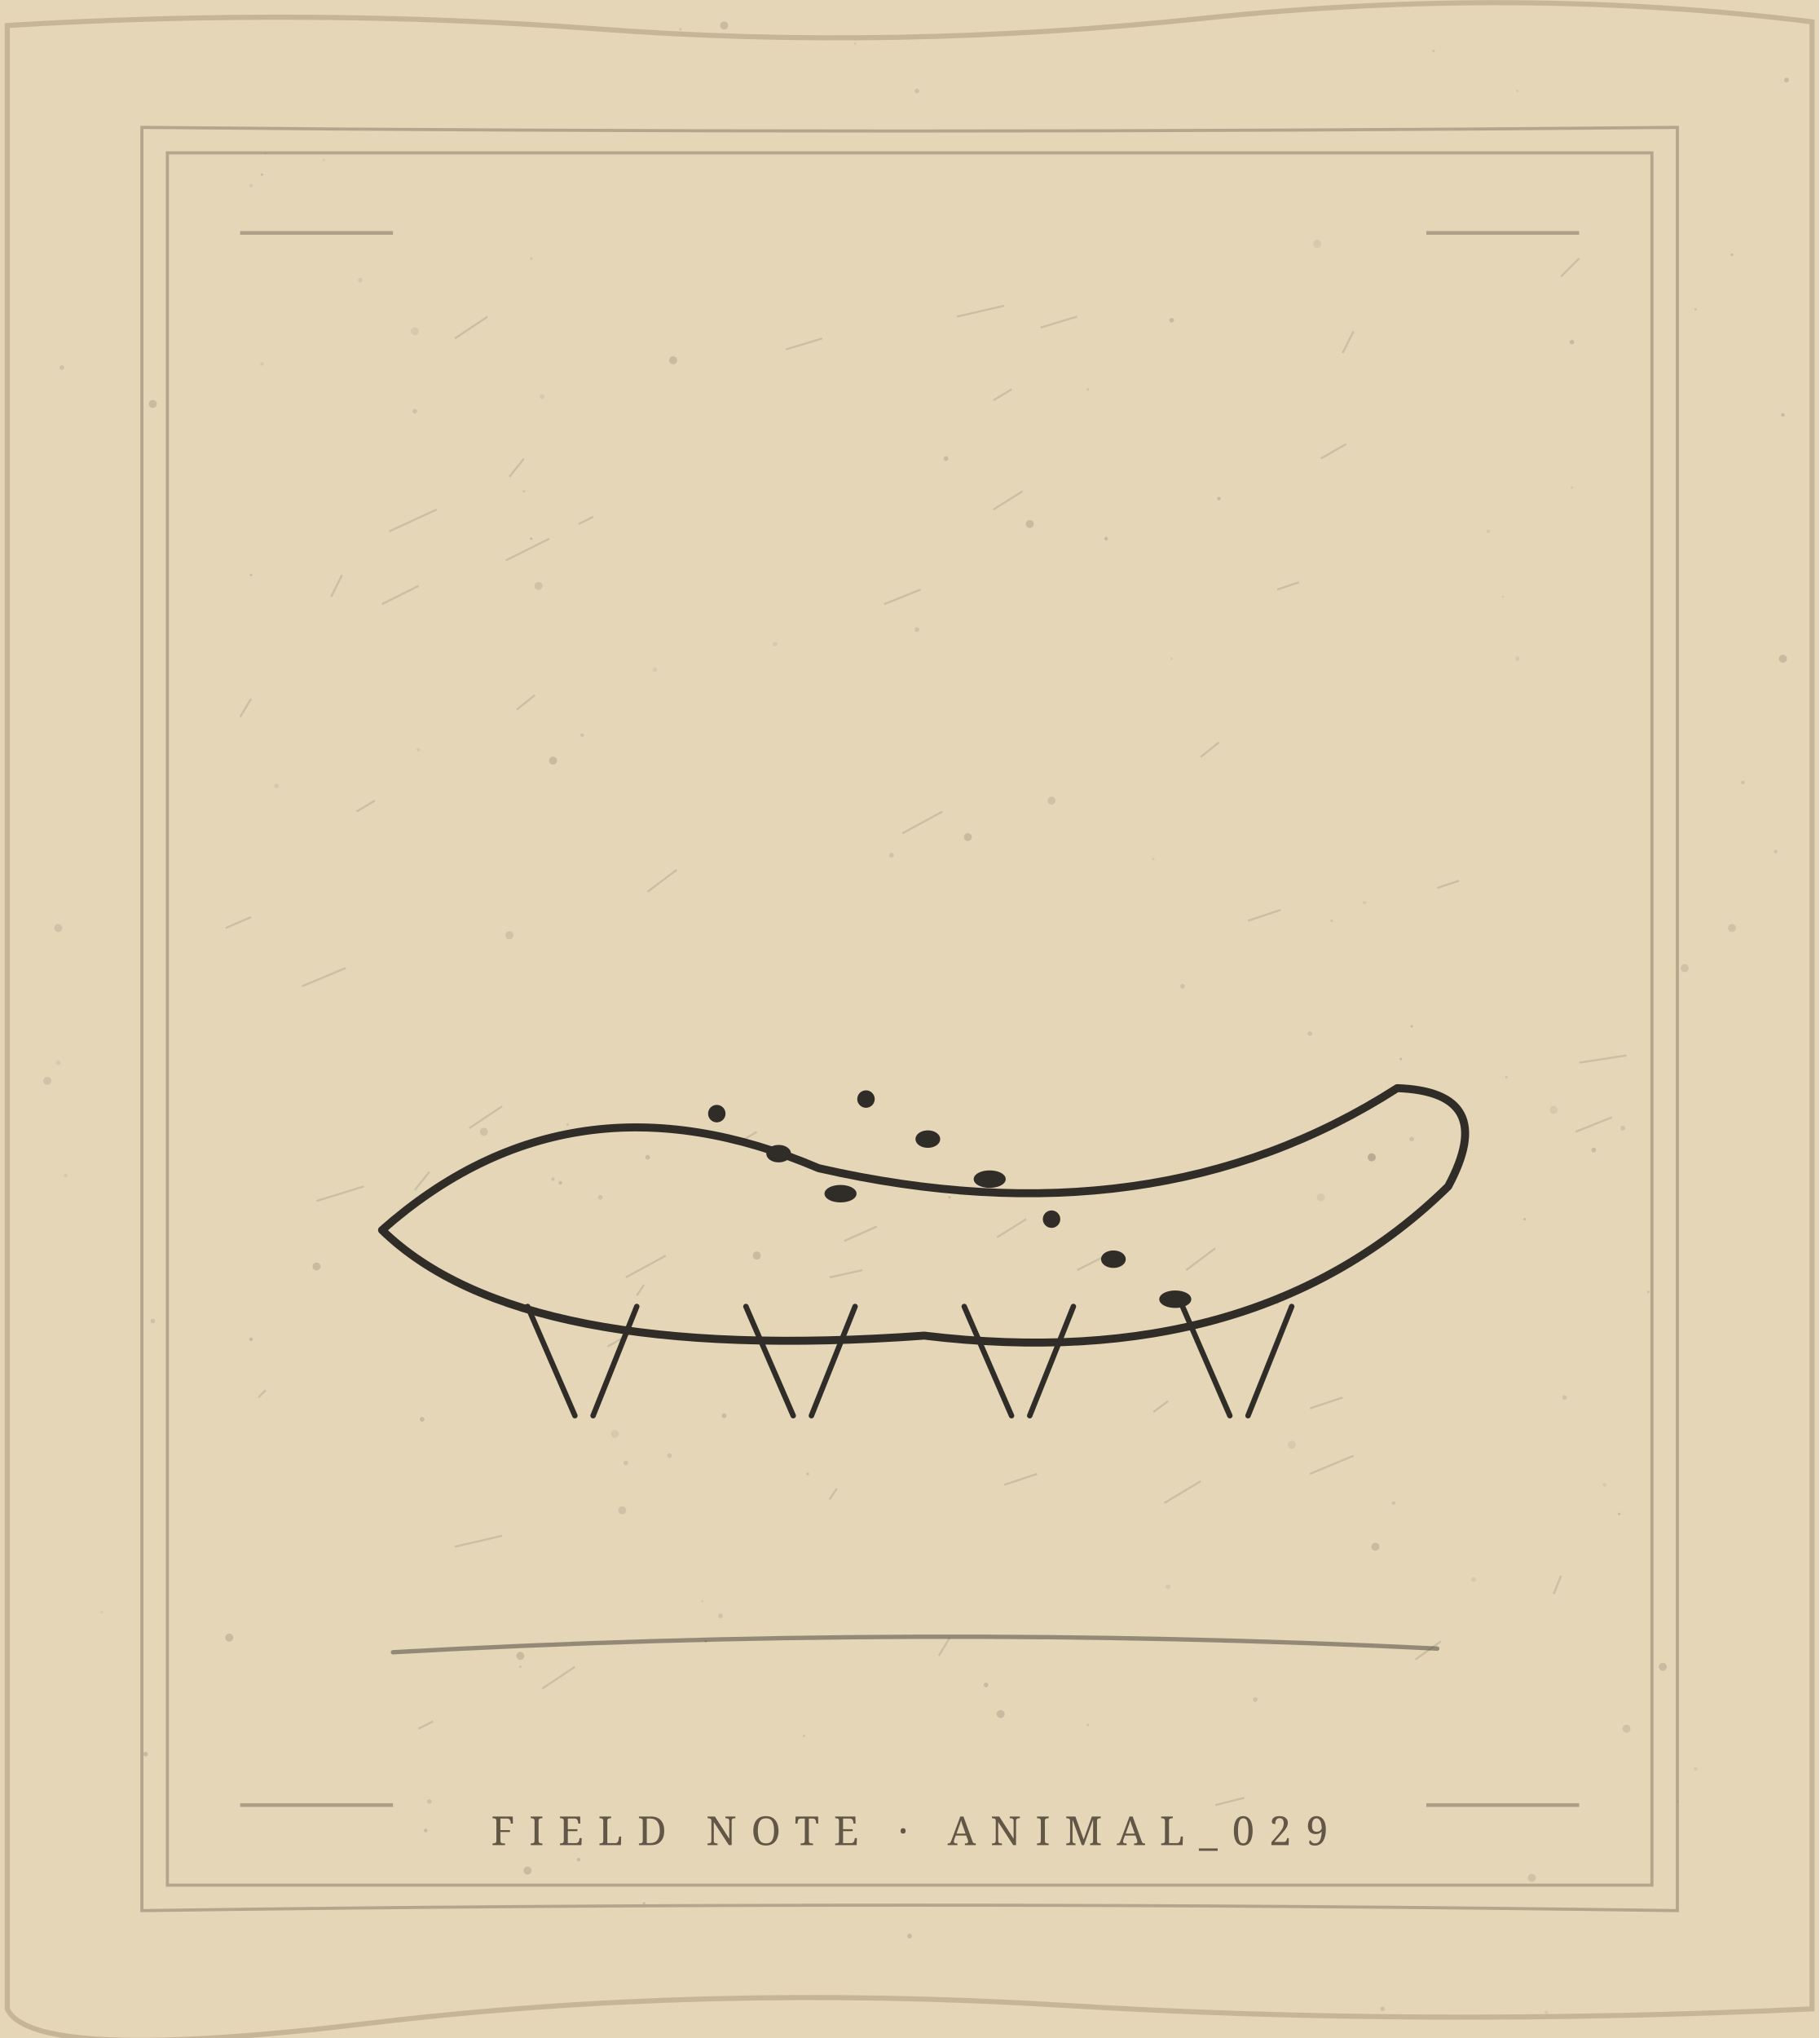
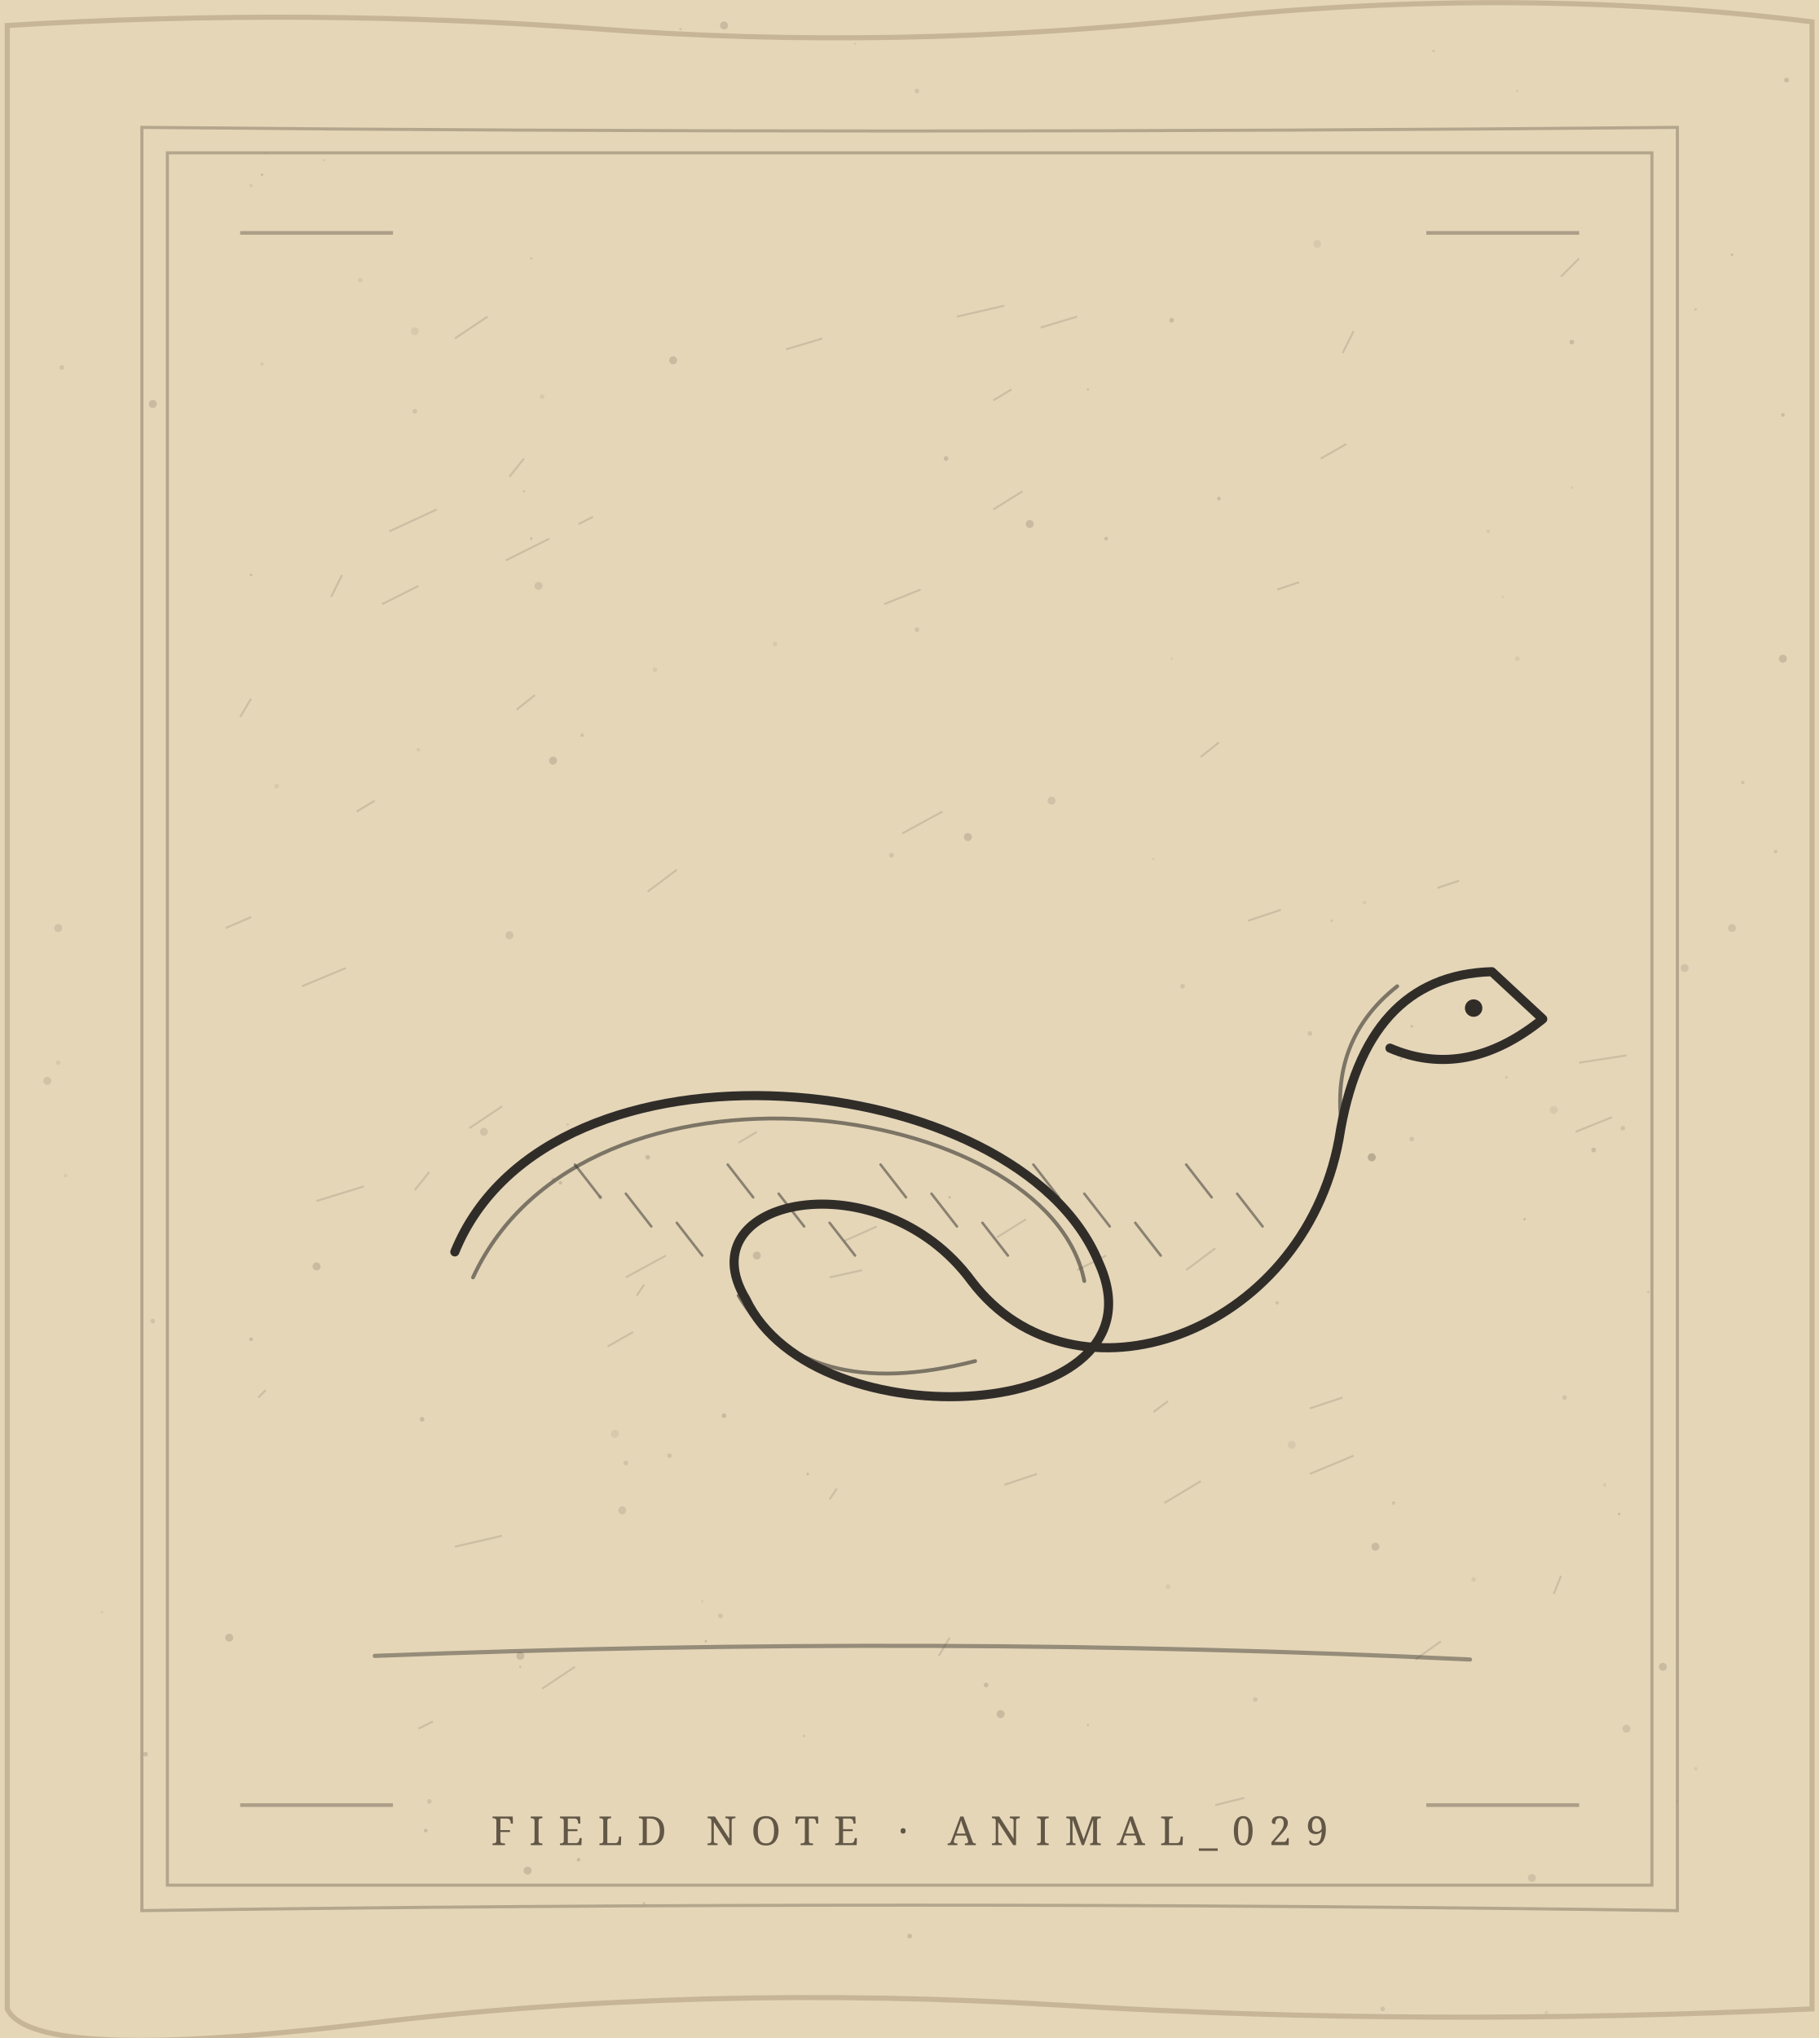
<svg xmlns="http://www.w3.org/2000/svg" viewBox="0 0 500 560" role="img" aria-label="Doğa defterinde kara kalem tür çizimi">
  <rect width="500" height="560" fill="#e5d6b8" />
  <path d="M2 7 Q85 2 165 8 T331 5 T498 6 V552 Q391 557 292 551 T101 556 T2 552 Z" fill="none" stroke="#9c8967" stroke-width="1.4" opacity=".42" />
  <path d="M39 35 Q246 37 461 35 V525 Q251 522 39 525 Z M46 42 H454 V518 H46 Z" fill="none" stroke="#776c57" stroke-width=".85" opacity=".46" />
  <path d="M66 64 h42 M392 64 h42 M66 496 h42 M392 496 h42" stroke="#655b4b" opacity=".45" />
  <circle cx="177" cy="523" r="0.35" fill="#736958" opacity="0.25" />
  <circle cx="114" cy="113" r="0.65" fill="#736958" opacity="0.18" />
  <circle cx="427" cy="305" r="1.1" fill="#736958" opacity="0.12" />
  <circle cx="351" cy="358" r="0.5" fill="#736958" opacity="0.18" />
  <circle cx="275" cy="471" r="1.1" fill="#736958" opacity="0.25" />
  <circle cx="152" cy="324" r="0.5" fill="#736958" opacity="0.18" />
  <circle cx="184" cy="400" r="0.65" fill="#736958" opacity="0.18" />
  <circle cx="271" cy="463" r="0.65" fill="#736958" opacity="0.25" />
  <circle cx="69" cy="158" r="0.35" fill="#736958" opacity="0.25" />
  <circle cx="360" cy="284" r="0.65" fill="#736958" opacity="0.18" />
  <circle cx="222" cy="405" r="0.35" fill="#736958" opacity="0.25" />
  <circle cx="69" cy="368" r="0.5" fill="#736958" opacity="0.25" />
  <circle cx="42" cy="111" r="1.1" fill="#736958" opacity="0.25" />
  <circle cx="476" cy="255" r="1.1" fill="#736958" opacity="0.18" />
  <circle cx="154" cy="325" r="0.5" fill="#736958" opacity="0.25" />
  <circle cx="446" cy="310" r="0.65" fill="#736958" opacity="0.18" />
  <circle cx="432" cy="94" r="0.65" fill="#736958" opacity="0.25" />
  <circle cx="317" cy="236" r="0.35" fill="#736958" opacity="0.12" />
  <circle cx="235" cy="12" r="0.35" fill="#736958" opacity="0.12" />
  <circle cx="185" cy="99" r="1.1" fill="#736958" opacity="0.25" />
  <circle cx="199" cy="389" r="0.65" fill="#736958" opacity="0.25" />
  <circle cx="133" cy="311" r="1.1" fill="#736958" opacity="0.18" />
  <circle cx="362" cy="67" r="1.1" fill="#736958" opacity="0.12" />
  <circle cx="363" cy="329" r="1.1" fill="#736958" opacity="0.12" />
  <circle cx="143" cy="455" r="1.1" fill="#736958" opacity="0.25" />
  <circle cx="377" cy="318" r="1.1" fill="#736958" opacity="0.18" />
  <circle cx="117" cy="503" r="0.5" fill="#736958" opacity="0.25" />
  <circle cx="355" cy="397" r="1.1" fill="#736958" opacity="0.12" />
  <circle cx="490" cy="114" r="0.5" fill="#736958" opacity="0.25" />
  <circle cx="414" cy="296" r="0.35" fill="#736958" opacity="0.18" />
  <circle cx="180" cy="184" r="0.65" fill="#736958" opacity="0.12" />
  <circle cx="425" cy="553" r="0.5" fill="#736958" opacity="0.12" />
  <circle cx="409" cy="146" r="0.5" fill="#736958" opacity="0.12" />
  <circle cx="260" cy="126" r="0.65" fill="#736958" opacity="0.25" />
  <circle cx="199" cy="7" r="1.1" fill="#736958" opacity="0.25" />
  <circle cx="193" cy="440" r="0.35" fill="#736958" opacity="0.12" />
  <circle cx="144" cy="135" r="0.35" fill="#736958" opacity="0.18" />
  <circle cx="417" cy="181" r="0.65" fill="#736958" opacity="0.12" />
  <circle cx="466" cy="486" r="0.5" fill="#736958" opacity="0.12" />
  <circle cx="388" cy="313" r="0.65" fill="#736958" opacity="0.18" />
  <circle cx="266" cy="230" r="1.1" fill="#736958" opacity="0.25" />
  <circle cx="72" cy="48" r="0.35" fill="#736958" opacity="0.25" />
  <circle cx="335" cy="137" r="0.5" fill="#736958" opacity="0.25" />
  <circle cx="73" cy="42" r="0.35" fill="#736958" opacity="0.12" />
  <circle cx="304" cy="148" r="0.5" fill="#736958" opacity="0.25" />
  <circle cx="345" cy="467" r="0.65" fill="#736958" opacity="0.18" />
  <circle cx="322" cy="88" r="0.65" fill="#736958" opacity="0.25" />
  <circle cx="165" cy="329" r="0.65" fill="#736958" opacity="0.18" />
  <circle cx="419" cy="335" r="0.35" fill="#736958" opacity="0.25" />
  <circle cx="463" cy="266" r="1.1" fill="#736958" opacity="0.18" />
  <circle cx="441" cy="408" r="0.5" fill="#736958" opacity="0.12" />
  <circle cx="388" cy="282" r="0.35" fill="#736958" opacity="0.25" />
  <circle cx="221" cy="477" r="0.35" fill="#736958" opacity="0.18" />
  <circle cx="385" cy="291" r="0.35" fill="#736958" opacity="0.25" />
  <circle cx="13" cy="297" r="1.1" fill="#736958" opacity="0.18" />
  <circle cx="445" cy="416" r="0.35" fill="#736958" opacity="0.25" />
  <circle cx="17" cy="101" r="0.65" fill="#736958" opacity="0.18" />
  <circle cx="430" cy="384" r="0.65" fill="#736958" opacity="0.18" />
  <circle cx="42" cy="363" r="0.65" fill="#736958" opacity="0.18" />
  <circle cx="394" cy="14" r="0.35" fill="#736958" opacity="0.18" />
  <circle cx="252" cy="173" r="0.65" fill="#736958" opacity="0.18" />
  <circle cx="149" cy="109" r="0.65" fill="#736958" opacity="0.12" />
  <circle cx="89" cy="44" r="0.35" fill="#736958" opacity="0.12" />
  <circle cx="208" cy="345" r="1.1" fill="#736958" opacity="0.25" />
  <circle cx="380" cy="552" r="0.65" fill="#736958" opacity="0.18" />
  <circle cx="366" cy="253" r="0.35" fill="#736958" opacity="0.18" />
  <circle cx="476" cy="70" r="0.35" fill="#736958" opacity="0.25" />
  <circle cx="438" cy="316" r="0.65" fill="#736958" opacity="0.25" />
  <circle cx="321" cy="436" r="0.65" fill="#736958" opacity="0.12" />
  <circle cx="76" cy="216" r="0.65" fill="#736958" opacity="0.12" />
  <circle cx="152" cy="209" r="1.1" fill="#736958" opacity="0.25" />
  <circle cx="99" cy="77" r="0.65" fill="#736958" opacity="0.12" />
  <circle cx="148" cy="161" r="1.1" fill="#736958" opacity="0.18" />
  <circle cx="250" cy="532" r="0.65" fill="#736958" opacity="0.25" />
  <circle cx="375" cy="248" r="0.5" fill="#736958" opacity="0.12" />
  <circle cx="16" cy="255" r="1.1" fill="#736958" opacity="0.18" />
  <circle cx="213" cy="177" r="0.65" fill="#736958" opacity="0.12" />
  <circle cx="178" cy="318" r="0.65" fill="#736958" opacity="0.25" />
  <circle cx="169" cy="394" r="1.1" fill="#736958" opacity="0.12" />
  <circle cx="156" cy="309" r="0.35" fill="#736958" opacity="0.18" />
  <circle cx="479" cy="215" r="0.5" fill="#736958" opacity="0.18" />
  <circle cx="116" cy="390" r="0.65" fill="#736958" opacity="0.25" />
  <circle cx="194" cy="451" r="0.35" fill="#736958" opacity="0.25" />
  <circle cx="114" cy="91" r="1.1" fill="#736958" opacity="0.12" />
  <circle cx="40" cy="482" r="0.65" fill="#736958" opacity="0.25" />
  <circle cx="171" cy="415" r="1.1" fill="#736958" opacity="0.18" />
  <circle cx="146" cy="71" r="0.35" fill="#736958" opacity="0.18" />
  <circle cx="146" cy="148" r="0.35" fill="#736958" opacity="0.25" />
  <circle cx="63" cy="450" r="1.1" fill="#736958" opacity="0.25" />
  <circle cx="488" cy="234" r="0.5" fill="#736958" opacity="0.18" />
  <circle cx="28" cy="443" r="0.35" fill="#736958" opacity="0.12" />
  <circle cx="377" cy="318" r="1.1" fill="#736958" opacity="0.25" />
  <circle cx="299" cy="107" r="0.35" fill="#736958" opacity="0.18" />
  <circle cx="421" cy="516" r="1.1" fill="#736958" opacity="0.18" />
  <circle cx="378" cy="425" r="1.1" fill="#736958" opacity="0.25" />
  <circle cx="160" cy="202" r="0.5" fill="#736958" opacity="0.18" />
  <circle cx="491" cy="22" r="0.65" fill="#736958" opacity="0.25" />
  <circle cx="18" cy="323" r="0.5" fill="#736958" opacity="0.12" />
  <circle cx="457" cy="458" r="1.1" fill="#736958" opacity="0.25" />
  <circle cx="461" cy="495" r="0.35" fill="#736958" opacity="0.12" />
  <circle cx="453" cy="355" r="0.35" fill="#736958" opacity="0.18" />
  <circle cx="283" cy="144" r="1.1" fill="#736958" opacity="0.25" />
  <circle cx="417" cy="25" r="0.35" fill="#736958" opacity="0.12" />
  <circle cx="432" cy="134" r="0.35" fill="#736958" opacity="0.12" />
  <circle cx="72" cy="100" r="0.5" fill="#736958" opacity="0.12" />
  <circle cx="69" cy="51" r="0.5" fill="#736958" opacity="0.12" />
  <circle cx="115" cy="206" r="0.5" fill="#736958" opacity="0.12" />
  <circle cx="187" cy="8" r="0.35" fill="#736958" opacity="0.18" />
  <circle cx="447" cy="475" r="1.1" fill="#736958" opacity="0.18" />
  <circle cx="261" cy="329" r="0.35" fill="#736958" opacity="0.25" />
  <circle cx="159" cy="511" r="0.5" fill="#736958" opacity="0.25" />
  <circle cx="16" cy="292" r="0.65" fill="#736958" opacity="0.12" />
  <circle cx="289" cy="220" r="1.1" fill="#736958" opacity="0.18" />
  <circle cx="325" cy="271" r="0.65" fill="#736958" opacity="0.18" />
  <circle cx="198" cy="444" r="0.65" fill="#736958" opacity="0.18" />
  <circle cx="252" cy="25" r="0.65" fill="#736958" opacity="0.18" />
  <circle cx="143" cy="458" r="0.35" fill="#736958" opacity="0.18" />
  <circle cx="299" cy="474" r="0.35" fill="#736958" opacity="0.18" />
  <circle cx="383" cy="413" r="0.5" fill="#736958" opacity="0.18" />
  <circle cx="145" cy="514" r="1.1" fill="#736958" opacity="0.25" />
  <circle cx="245" cy="235" r="0.65" fill="#736958" opacity="0.18" />
  <circle cx="405" cy="434" r="0.65" fill="#736958" opacity="0.12" />
  <circle cx="172" cy="402" r="0.65" fill="#736958" opacity="0.18" />
  <circle cx="87" cy="348" r="1.1" fill="#736958" opacity="0.25" />
  <circle cx="322" cy="181" r="0.35" fill="#736958" opacity="0.12" />
  <circle cx="466" cy="85" r="0.35" fill="#736958" opacity="0.18" />
  <circle cx="118" cy="495" r="0.65" fill="#736958" opacity="0.18" />
  <circle cx="413" cy="164" r="0.35" fill="#736958" opacity="0.12" />
  <circle cx="140" cy="257" r="1.1" fill="#736958" opacity="0.18" />
  <circle cx="490" cy="181" r="1.1" fill="#736958" opacity="0.25" />
  <path d="M140 131 l4 -5" stroke="#736958" stroke-width=".55" opacity=".22" />
  <path d="M343 253 l9 -3" stroke="#736958" stroke-width=".55" opacity=".22" />
  <path d="M286 90 l10 -3" stroke="#736958" stroke-width=".55" opacity=".22" />
  <path d="M427 438 l2 -5" stroke="#736958" stroke-width=".55" opacity=".22" />
  <path d="M159 144 l4 -2" stroke="#736958" stroke-width=".55" opacity=".22" />
  <path d="M433 311 l10 -4" stroke="#736958" stroke-width=".55" opacity=".22" />
  <path d="M326 349 l8 -6" stroke="#736958" stroke-width=".55" opacity=".22" />
  <path d="M98 223 l5 -3" stroke="#736958" stroke-width=".55" opacity=".22" />
  <path d="M369 97 l3 -6" stroke="#736958" stroke-width=".55" opacity=".22" />
  <path d="M258 455 l3 -5" stroke="#736958" stroke-width=".55" opacity=".22" />
  <path d="M228 351 l9 -2" stroke="#736958" stroke-width=".55" opacity=".22" />
  <path d="M175 356 l2 -3" stroke="#736958" stroke-width=".55" opacity=".22" />
  <path d="M263 87 l13 -3" stroke="#736958" stroke-width=".55" opacity=".22" />
  <path d="M317 388 l4 -3" stroke="#736958" stroke-width=".55" opacity=".22" />
  <path d="M296 349 l8 -4" stroke="#736958" stroke-width=".55" opacity=".22" />
  <path d="M87 330 l13 -4" stroke="#736958" stroke-width=".55" opacity=".22" />
  <path d="M273 140 l8 -5" stroke="#736958" stroke-width=".55" opacity=".22" />
  <path d="M389 456 l7 -5" stroke="#736958" stroke-width=".55" opacity=".22" />
  <path d="M203 314 l5 -3" stroke="#736958" stroke-width=".55" opacity=".22" />
  <path d="M178 245 l8 -6" stroke="#736958" stroke-width=".55" opacity=".22" />
  <path d="M274 340 l8 -5" stroke="#736958" stroke-width=".55" opacity=".22" />
  <path d="M320 413 l10 -6" stroke="#736958" stroke-width=".55" opacity=".22" />
  <path d="M125 93 l9 -6" stroke="#736958" stroke-width=".55" opacity=".22" />
  <path d="M360 387 l9 -3" stroke="#736958" stroke-width=".55" opacity=".22" />
  <path d="M62 255 l7 -3" stroke="#736958" stroke-width=".55" opacity=".22" />
  <path d="M114 327 l4 -5" stroke="#736958" stroke-width=".55" opacity=".22" />
  <path d="M276 408 l9 -3" stroke="#736958" stroke-width=".55" opacity=".22" />
  <path d="M172 351 l11 -6" stroke="#736958" stroke-width=".55" opacity=".22" />
  <path d="M334 496 l8 -2" stroke="#736958" stroke-width=".55" opacity=".22" />
  <path d="M91 164 l3 -6" stroke="#736958" stroke-width=".55" opacity=".22" />
  <path d="M395 244 l6 -2" stroke="#736958" stroke-width=".55" opacity=".22" />
  <path d="M232 341 l9 -4" stroke="#736958" stroke-width=".55" opacity=".22" />
  <path d="M360 405 l12 -5" stroke="#736958" stroke-width=".55" opacity=".22" />
  <path d="M142 195 l5 -4" stroke="#736958" stroke-width=".55" opacity=".22" />
  <path d="M363 126 l7 -4" stroke="#736958" stroke-width=".55" opacity=".22" />
  <path d="M71 384 l2 -2" stroke="#736958" stroke-width=".55" opacity=".22" />
  <path d="M83 271 l12 -5" stroke="#736958" stroke-width=".55" opacity=".22" />
  <path d="M107 146 l13 -6" stroke="#736958" stroke-width=".55" opacity=".22" />
  <path d="M129 310 l9 -6" stroke="#736958" stroke-width=".55" opacity=".22" />
  <path d="M330 208 l5 -4" stroke="#736958" stroke-width=".55" opacity=".22" />
  <path d="M429 76 l5 -5" stroke="#736958" stroke-width=".55" opacity=".22" />
  <path d="M66 197 l3 -5" stroke="#736958" stroke-width=".55" opacity=".22" />
  <path d="M149 464 l9 -6" stroke="#736958" stroke-width=".55" opacity=".22" />
  <path d="M125 425 l13 -3" stroke="#736958" stroke-width=".55" opacity=".22" />
  <path d="M216 96 l10 -3" stroke="#736958" stroke-width=".55" opacity=".22" />
  <path d="M105 166 l10 -5" stroke="#736958" stroke-width=".55" opacity=".22" />
  <path d="M434 292 l13 -2" stroke="#736958" stroke-width=".55" opacity=".22" />
  <path d="M139 154 l12 -6" stroke="#736958" stroke-width=".55" opacity=".22" />
  <path d="M115 475 l4 -2" stroke="#736958" stroke-width=".55" opacity=".22" />
  <path d="M167 370 l7 -4" stroke="#736958" stroke-width=".55" opacity=".22" />
  <path d="M228 412 l2 -3" stroke="#736958" stroke-width=".55" opacity=".22" />
  <path d="M248 229 l11 -6" stroke="#736958" stroke-width=".55" opacity=".22" />
  <path d="M351 162 l6 -2" stroke="#736958" stroke-width=".55" opacity=".22" />
  <path d="M273 110 l5 -3" stroke="#736958" stroke-width=".55" opacity=".22" />
  <path d="M243 166 l10 -4" stroke="#736958" stroke-width=".55" opacity=".22" />
-   <path d="M105 338 Q157 292 225 321 Q317 342 384 299 Q412 300 398 326 Q345 378 254 367 Q143 375 105 338 Z" fill="none" stroke="#302d29" stroke-width="2.2" stroke-linecap="round" stroke-linejoin="round" opacity="1" />
-   <path d="M145 359 l13 30" fill="none" stroke="#302d29" stroke-width="1.5" stroke-linecap="round" stroke-linejoin="round" opacity="1" />
-   <path d="M175 359 l-12 30" fill="none" stroke="#302d29" stroke-width="1.5" stroke-linecap="round" stroke-linejoin="round" opacity="1" />
-   <path d="M205 359 l13 30" fill="none" stroke="#302d29" stroke-width="1.5" stroke-linecap="round" stroke-linejoin="round" opacity="1" />
-   <path d="M235 359 l-12 30" fill="none" stroke="#302d29" stroke-width="1.5" stroke-linecap="round" stroke-linejoin="round" opacity="1" />
-   <path d="M265 359 l13 30" fill="none" stroke="#302d29" stroke-width="1.5" stroke-linecap="round" stroke-linejoin="round" opacity="1" />
-   <path d="M295 359 l-12 30" fill="none" stroke="#302d29" stroke-width="1.5" stroke-linecap="round" stroke-linejoin="round" opacity="1" />
-   <path d="M325 359 l13 30" fill="none" stroke="#302d29" stroke-width="1.5" stroke-linecap="round" stroke-linejoin="round" opacity="1" />
-   <path d="M355 359 l-12 30" fill="none" stroke="#302d29" stroke-width="1.5" stroke-linecap="round" stroke-linejoin="round" opacity="1" />
-   <ellipse cx="238" cy="302" rx="2" ry="2" fill="#302d29" stroke="#302d29" stroke-width="0.8" />
-   <ellipse cx="255" cy="313" rx="3" ry="2" fill="#302d29" stroke="#302d29" stroke-width="0.8" />
-   <ellipse cx="272" cy="324" rx="4" ry="2" fill="#302d29" stroke="#302d29" stroke-width="0.8" />
-   <ellipse cx="289" cy="335" rx="2" ry="2" fill="#302d29" stroke="#302d29" stroke-width="0.8" />
-   <ellipse cx="306" cy="346" rx="3" ry="2" fill="#302d29" stroke="#302d29" stroke-width="0.8" />
-   <ellipse cx="323" cy="357" rx="4" ry="2" fill="#302d29" stroke="#302d29" stroke-width="0.8" />
-   <ellipse cx="197" cy="306" rx="2" ry="2" fill="#302d29" stroke="#302d29" stroke-width="0.8" />
-   <ellipse cx="214" cy="317" rx="3" ry="2" fill="#302d29" stroke="#302d29" stroke-width="0.8" />
-   <ellipse cx="231" cy="328" rx="4" ry="2" fill="#302d29" stroke="#302d29" stroke-width="0.8" />
-   <path d="M108 454 Q252 446 395 453" fill="none" stroke="#302d29" stroke-width="1.2" stroke-linecap="round" stroke-linejoin="round" opacity="0.45" />
+   <path d="M125 344 C151 280 280 293 302 347 C322 391 224 397 205 357 C188 329 242 318 267 352 C295 389 358 367 368 313 Q375 268 410 267 L424 280 Q403 297 382 288" fill="none" stroke="#302d29" stroke-width="2.5" stroke-linecap="round" stroke-linejoin="round" opacity="1" />
+   <path d="M130 351 C161 284 288 302 298 352 M203 356 Q221 386 268 374 M369 311 Q365 286 384 271" fill="none" stroke="#302d29" stroke-width="1.05" stroke-linecap="round" stroke-linejoin="round" opacity="0.58" />
+   <ellipse cx="405" cy="277" rx="2" ry="2" fill="#302d29" stroke="#302d29" stroke-width="0.8" />
+   <path d="M158 320 l7 9" fill="none" stroke="#302d29" stroke-width="0.7" stroke-linecap="round" stroke-linejoin="round" opacity="0.5" />
+   <path d="M172 328 l7 9" fill="none" stroke="#302d29" stroke-width="0.7" stroke-linecap="round" stroke-linejoin="round" opacity="0.5" />
+   <path d="M186 336 l7 9" fill="none" stroke="#302d29" stroke-width="0.7" stroke-linecap="round" stroke-linejoin="round" opacity="0.5" />
+   <path d="M200 320 l7 9" fill="none" stroke="#302d29" stroke-width="0.7" stroke-linecap="round" stroke-linejoin="round" opacity="0.5" />
+   <path d="M214 328 l7 9" fill="none" stroke="#302d29" stroke-width="0.7" stroke-linecap="round" stroke-linejoin="round" opacity="0.5" />
+   <path d="M228 336 l7 9" fill="none" stroke="#302d29" stroke-width="0.7" stroke-linecap="round" stroke-linejoin="round" opacity="0.5" />
+   <path d="M242 320 l7 9" fill="none" stroke="#302d29" stroke-width="0.7" stroke-linecap="round" stroke-linejoin="round" opacity="0.5" />
+   <path d="M256 328 l7 9" fill="none" stroke="#302d29" stroke-width="0.7" stroke-linecap="round" stroke-linejoin="round" opacity="0.5" />
+   <path d="M270 336 l7 9" fill="none" stroke="#302d29" stroke-width="0.7" stroke-linecap="round" stroke-linejoin="round" opacity="0.5" />
+   <path d="M284 320 l7 9" fill="none" stroke="#302d29" stroke-width="0.7" stroke-linecap="round" stroke-linejoin="round" opacity="0.5" />
+   <path d="M298 328 l7 9" fill="none" stroke="#302d29" stroke-width="0.7" stroke-linecap="round" stroke-linejoin="round" opacity="0.5" />
+   <path d="M312 336 l7 9" fill="none" stroke="#302d29" stroke-width="0.7" stroke-linecap="round" stroke-linejoin="round" opacity="0.5" />
+   <path d="M326 320 l7 9" fill="none" stroke="#302d29" stroke-width="0.7" stroke-linecap="round" stroke-linejoin="round" opacity="0.5" />
+   <path d="M340 328 l7 9" fill="none" stroke="#302d29" stroke-width="0.7" stroke-linecap="round" stroke-linejoin="round" opacity="0.5" />
+   <path d="M103 455 Q258 449 404 456" fill="none" stroke="#302d29" stroke-width="1.15" stroke-linecap="round" stroke-linejoin="round" opacity="0.44" />
  <text x="250" y="507" text-anchor="middle" fill="#625746" font-size="11" font-family="serif" letter-spacing="4">FIELD NOTE · ANIMAL_029</text>
</svg>
